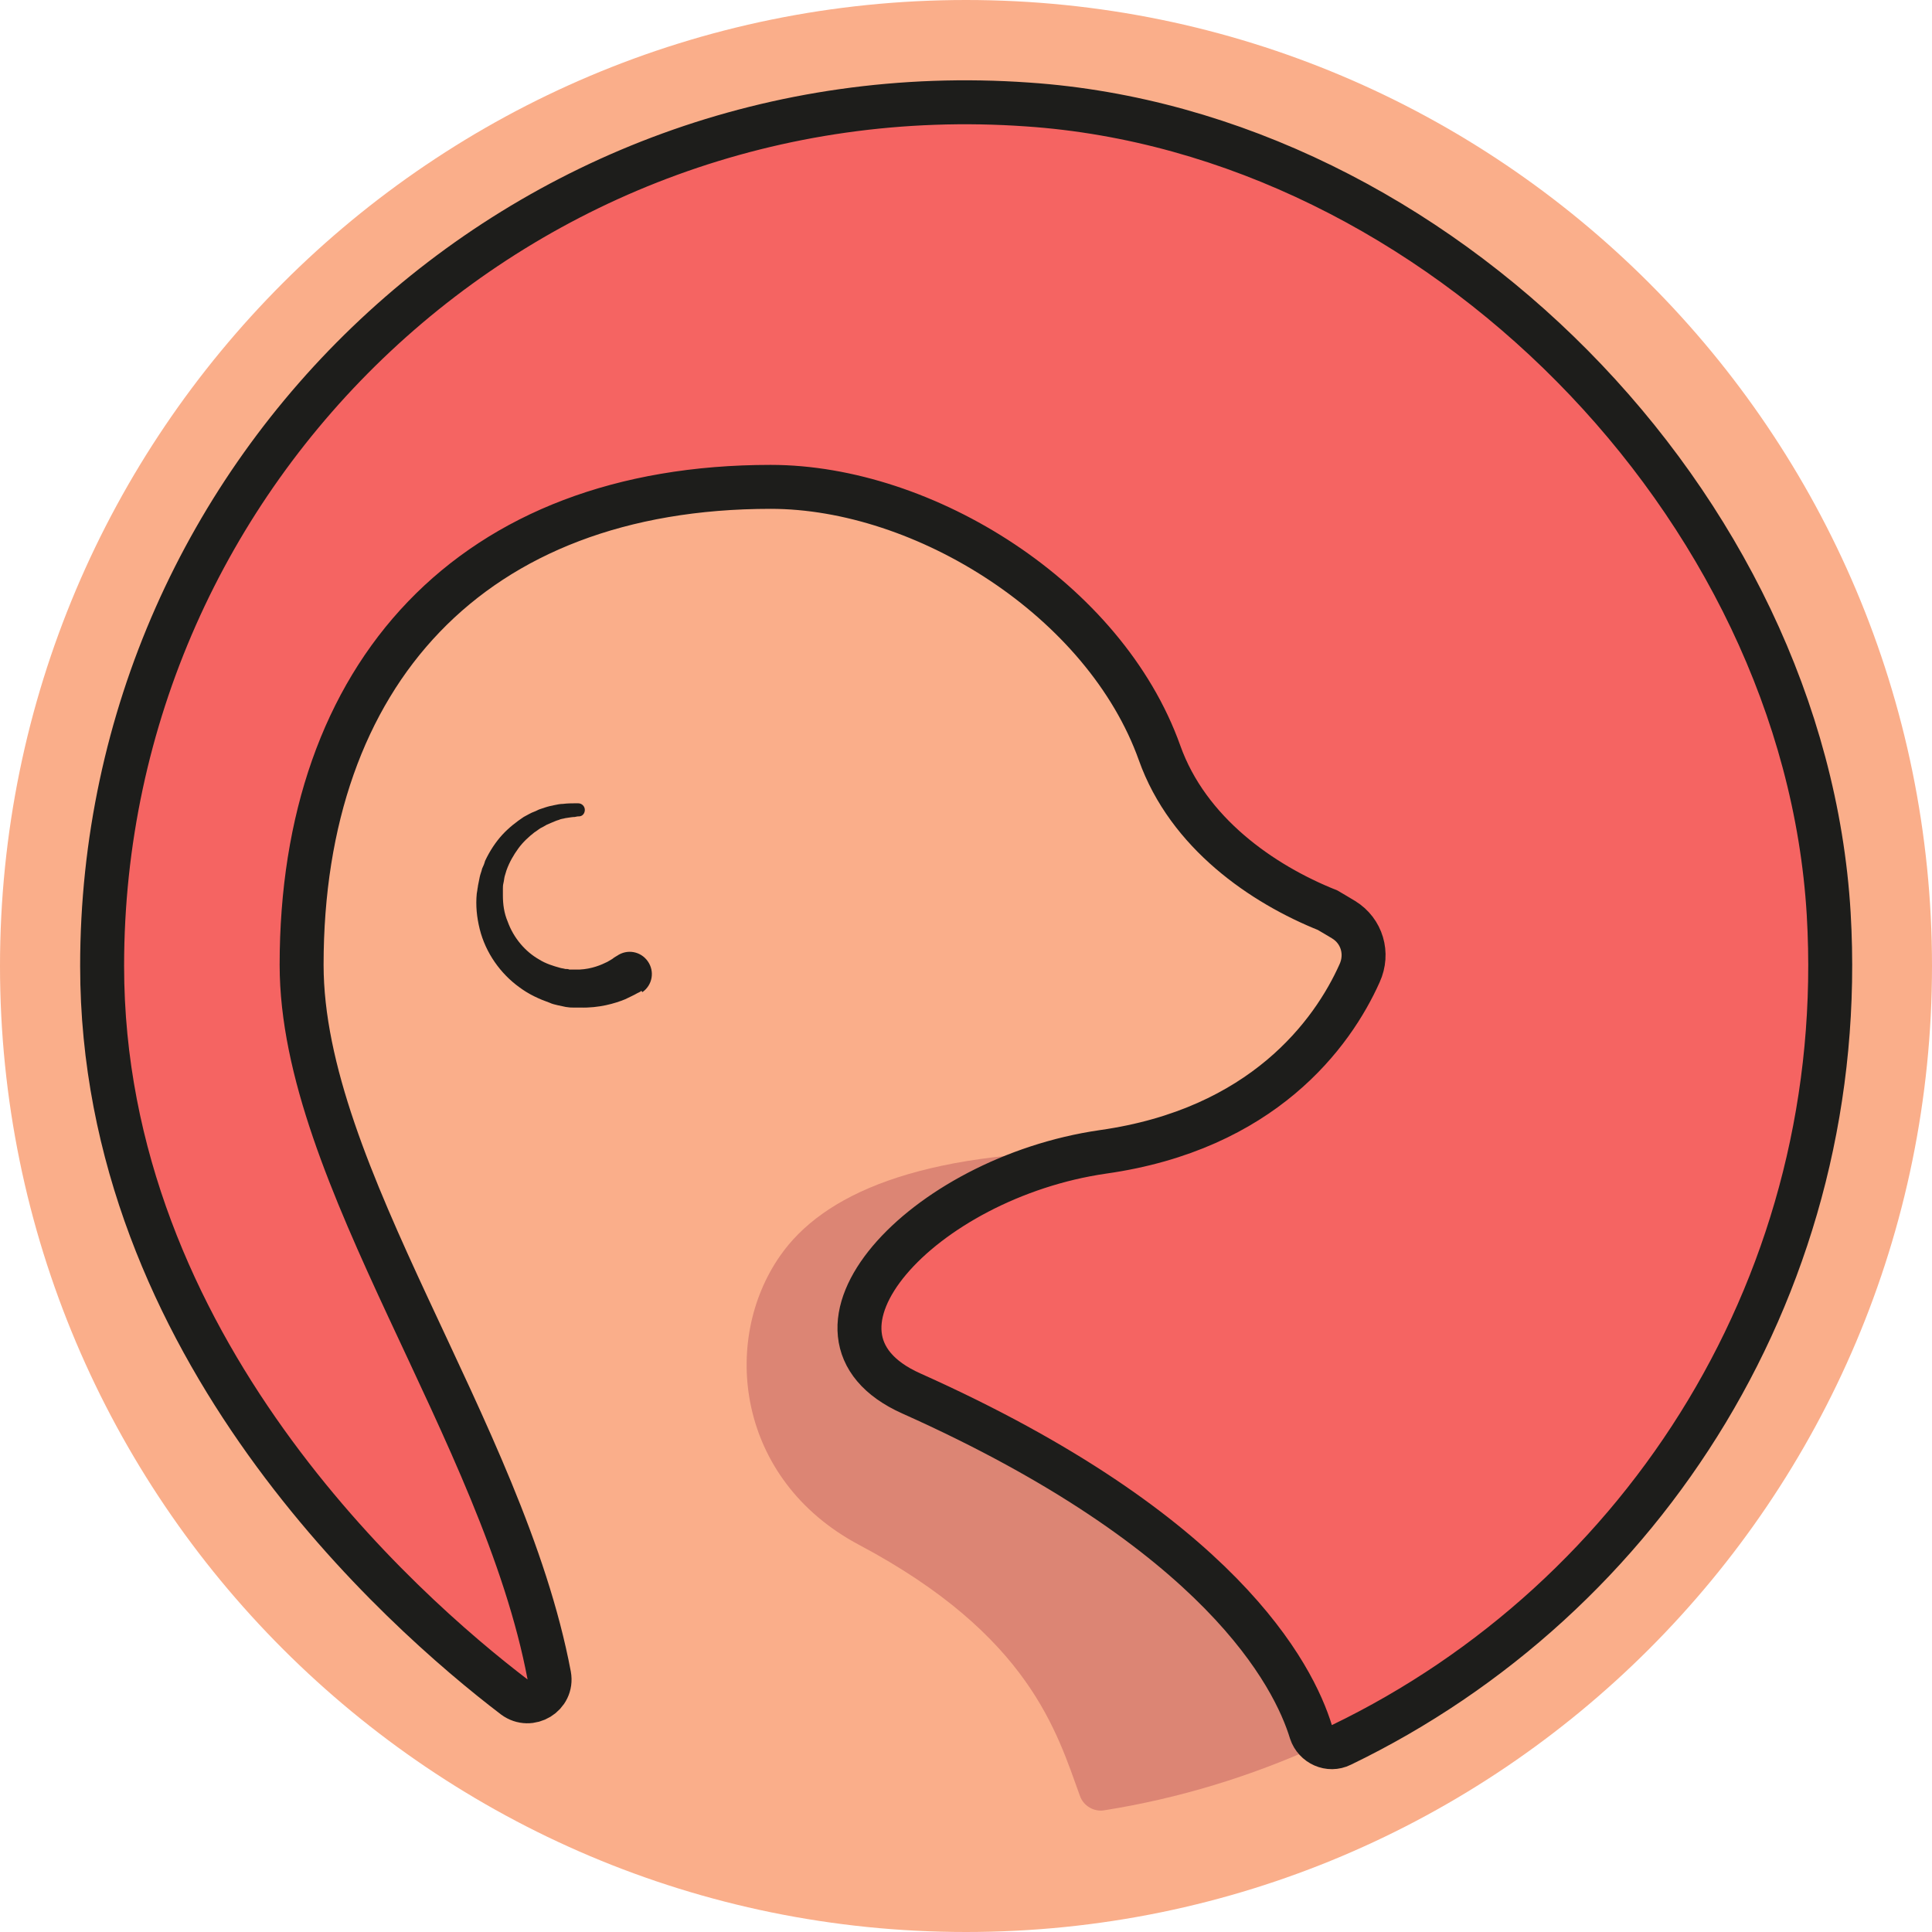
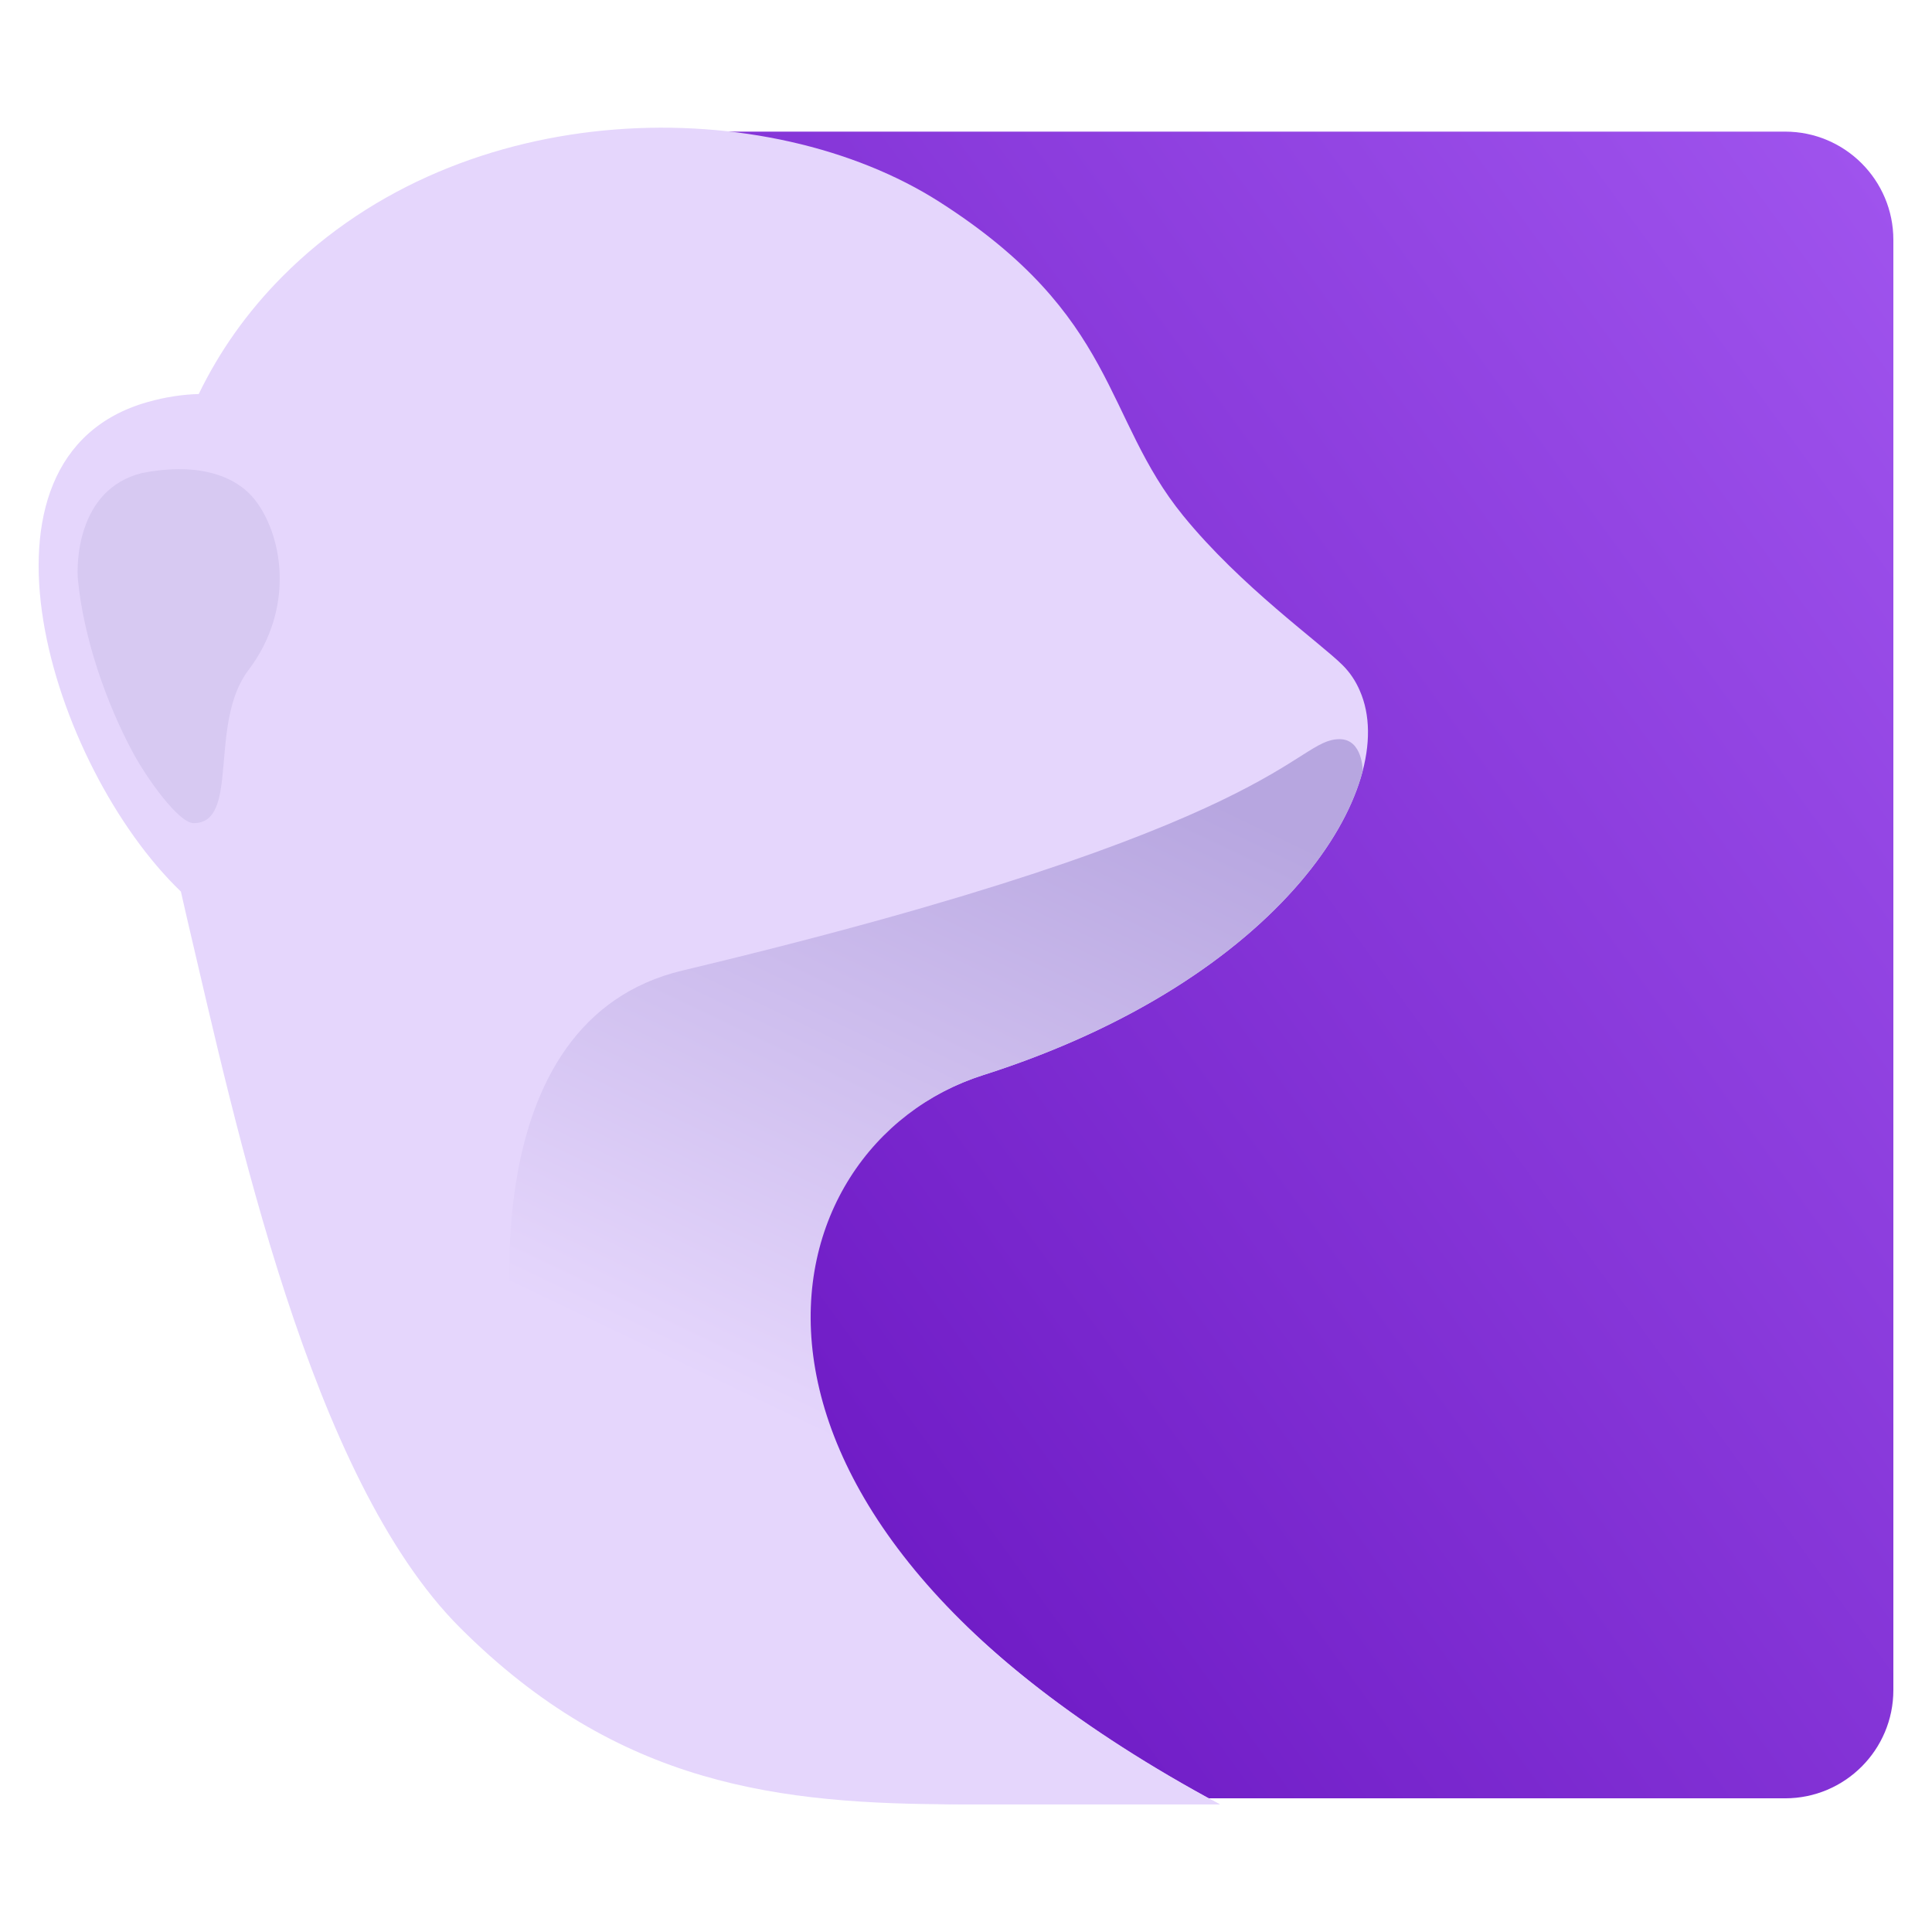
- <svg xmlns="http://www.w3.org/2000/svg" version="1.0" id="Layer_1" x="0px" y="0px" viewBox="0 0 325.4 325.4" style="enable-background:new 0 0 325.4 325.4;" xml:space="preserve">
-   <style type="text/css">
- 	.st0{fill:#FAAE8A;}
- 	.st1{fill:#DC8574;}
- 	.st2{fill:#F56462;}
- 	.st3{fill:#1D1D1B;}
- 	.st4{fill:none;stroke:#1D1D1B;stroke-width:7.403;stroke-linecap:round;stroke-miterlimit:10;}
- </style>
+ <svg xmlns="http://www.w3.org/2000/svg" version="1.0" id="Layer_1" x="0px" y="0px" viewBox="0 0 500 500" enable-background="new 0 0 500 500" xml:space="preserve">
  <g>
-     <circle class="st0" cx="162.7" cy="162.7" r="162.7" />
-     <path class="st1" d="M221.9,294.1c-11.3,5.1-23.3,8.8-35.9,10.8c-1.7,0.3-3.5-0.7-4.1-2.4c-3.9-10.7-8.4-27-37.2-42.3   c-20.7-11-23.3-34.4-13.3-48.7c7.1-10.2,23.1-17.6,54.3-17.6c-28,0-54.7,30.7-32.3,40.7c52,23.4,64.4,47.5,67.3,57L221.9,294.1z" />
-     <path class="st2" d="M86.6,285.8c2.7,2,6.5-0.3,5.9-3.6c-7.8-41.3-41.7-84.2-41.7-119.7c0-49,28.6-80.5,79-80.5   c25.9,0,56.3,19,65.5,44.8c4.8,13.5,17.3,22.1,28.3,26.5c1,0.6,1.9,1.1,2.7,1.6c3.1,1.9,4.2,5.7,2.7,9   c-4.6,10.3-16.4,26.3-43.2,30.1c-30.5,4.4-54.7,30.7-32.3,40.7c52.1,23.3,64.4,47.5,67.3,57c0.7,2.1,3.1,3.2,5.1,2.2   c51.2-24.7,85.7-78.5,82.1-140C303.9,85,242,22.3,173.1,17.6C88,11.6,17.2,78.9,17.2,162.7C17.2,226.8,67.6,271.3,86.6,285.8z" />
-     <g>
-       <path class="st3" d="M107.9,167c0,0-0.2,0.1-0.6,0.3c-0.5,0.3-1.2,0.6-2,1c-1.7,0.7-4.4,1.5-7.6,1.4l-0.2,0l-0.2,0l0,0l-0.1,0    l-0.2,0l-0.5,0c-0.3,0-0.6,0-1.2-0.1c-0.5-0.1-0.9-0.2-1.4-0.3c-0.4-0.1-0.9-0.2-1.3-0.4c-1.7-0.6-3.5-1.4-5.1-2.6    c-3.2-2.3-5.7-5.8-6.7-9.8c-0.5-2-0.7-4-0.5-6l0.1-0.6c0-0.2,0.1-0.5,0.1-0.7c0.1-0.5,0.2-1,0.3-1.5c0.1-0.5,0.3-0.9,0.4-1.4    c0.2-0.4,0.4-0.9,0.5-1.3c0.8-1.7,1.8-3.2,2.9-4.4c1.1-1.2,2.4-2.2,3.6-3c0.6-0.3,1.2-0.7,1.8-0.9c0.3-0.1,0.6-0.3,0.9-0.4    c0.3-0.1,0.6-0.2,0.9-0.3c0.6-0.2,1.1-0.3,1.6-0.4c0.5-0.1,0.9-0.2,1.4-0.2c0.8-0.1,1.5-0.1,1.9-0.1c0.4,0,0.7,0,0.7,0    c0.6,0,1.1,0.5,1.1,1.1c0,0.6-0.4,1.1-1,1.1l-0.1,0c0,0-0.2,0-0.6,0.1c-0.4,0-0.9,0.1-1.6,0.2c-0.3,0.1-0.7,0.1-1.1,0.3    c-0.4,0.1-0.8,0.3-1.3,0.5c-0.2,0.1-0.5,0.2-0.7,0.3c-0.2,0.1-0.5,0.3-0.7,0.4c-0.5,0.2-0.9,0.6-1.4,0.9c-0.9,0.7-1.9,1.6-2.7,2.7    c-0.8,1.1-1.5,2.3-2,3.7c-0.1,0.3-0.2,0.7-0.3,1c-0.1,0.4-0.1,0.7-0.2,1.1c-0.1,0.4-0.1,0.7-0.1,1c0,0.2,0,0.3,0,0.5l0,0.6    c0,1.5,0.2,3,0.8,4.4c1,2.8,3,5.1,5.3,6.4c1.1,0.7,2.4,1.1,3.5,1.4c0.3,0.1,0.6,0.1,0.9,0.2c0.3,0,0.5,0,0.7,0.1    c0.2,0,0.6,0,0.9,0l0.5,0l0.3,0l0.1,0l0,0c0.2,0-0.2,0-0.2,0l0,0l0.1,0c2.1-0.1,3.7-0.8,4.7-1.3c0.5-0.3,0.9-0.5,1.1-0.7    c0.3-0.2,0.5-0.3,0.5-0.3l0,0c1.7-1.2,4-0.8,5.2,0.9c1.2,1.7,0.8,4-0.9,5.2C108,166.8,107.9,166.9,107.9,167z" />
-     </g>
-     <path class="st4" d="M86.6,285.8c2.7,2,6.5-0.3,5.9-3.6c-7.8-41.3-41.7-84.2-41.7-119.7c0-49,28.6-80.5,79-80.5   c25.9,0,56.3,19,65.5,44.8c4.8,13.5,17.3,22.1,28.3,26.5c1,0.6,1.9,1.1,2.7,1.6c3.1,1.9,4.2,5.7,2.7,9   c-4.6,10.3-16.4,26.3-43.2,30.1c-30.5,4.4-54.7,30.7-32.3,40.7c52.1,23.3,64.4,47.5,67.3,57c0.7,2.1,3.1,3.2,5.1,2.2   c51.2-24.7,85.7-78.5,82.1-140C303.9,85,242,22.3,173.1,17.6C88,11.6,17.2,78.9,17.2,162.7C17.2,226.8,67.6,271.3,86.6,285.8z" />
+     <linearGradient id="SVGID_1_" gradientUnits="userSpaceOnUse" x1="163.031" y1="364.446" x2="524.915" y2="100.9">
+       <stop offset="0" style="stop-color:#6C18C3" />
+       <stop offset="1" style="stop-color:#9F53ED" />
+     </linearGradient>
+     <path fill="url(#SVGID_1_)" d="M246.268,465.405L106.465,286.773V96.184l63.522-62.121H461.98c15.475,0,28.02,12.545,28.02,28.02   v375.302c0,15.475-12.545,28.02-28.02,28.02H246.268z" />
+     <path fill="#E5D6FC" d="M254.427,278.24c77.52-24.699,108.372-74.789,97.491-99.487c-1.06-2.486-2.527-4.687-4.443-6.603   c-5.787-5.788-26.369-20.367-41.287-38.708c-20.745-25.473-16.777-51.618-63.034-81.178   c-44.148-28.212-122.878-28.25-170.124,19.35c-9.193,9.262-16.284,19.415-21.599,30.36c-3.928,0.1-8.383,0.697-13.336,2.103   c-49.724,14.18-24.885,94.38,8.721,126.66c0.49,2.214,0.996,4.438,1.522,6.675c12.819,54.52,31.98,145.098,70.703,183.821   c41.046,41.046,82.917,45.722,129.243,45.722c17.281,0,67.402,0,67.402,0C171.077,389.035,197.327,296.459,254.427,278.24z" />
+     <path fill="#D7C9F2" d="M34.559,195.056c-7.108-13.083-12.989-30.179-14.402-45.155c-0.288-3.048-0.614-23.25,16.641-27.494   c13.45-2.636,24.068,0.071,29.502,7.374c7.082,9.518,9.819,28.053-2.004,43.647c-10.486,13.832-2.089,39.6-14.177,39.6   C46.235,213.028,38.032,201.448,34.559,195.056z" />
+     <linearGradient id="SVGID_2_" gradientUnits="userSpaceOnUse" x1="317.257" y1="188.04" x2="210.588" y2="411.004">
+       <stop offset="0.073" style="stop-color:#B7A6E0" />
+       <stop offset="0.855" style="stop-color:#E5D6FC" />
+     </linearGradient>
+     <path fill="url(#SVGID_2_)" d="M315.686,466.956c0,0-50.121,0-67.402,0c-23.517,0-46.259-7.907-67.453-21.561   c-23.639-24.413-33.8-32.414-42.591-65.942c-10.007-38.167-15.223-115.494,38.379-128.282   c157.093-37.478,158.012-59.873,170.07-59.873c5.981,0,5.981,8.186,5.981,8.186c-6.762,25.908-38.767,59.805-98.244,78.755   C197.327,296.459,173.936,391.418,315.686,466.956z" />
  </g>
</svg>
